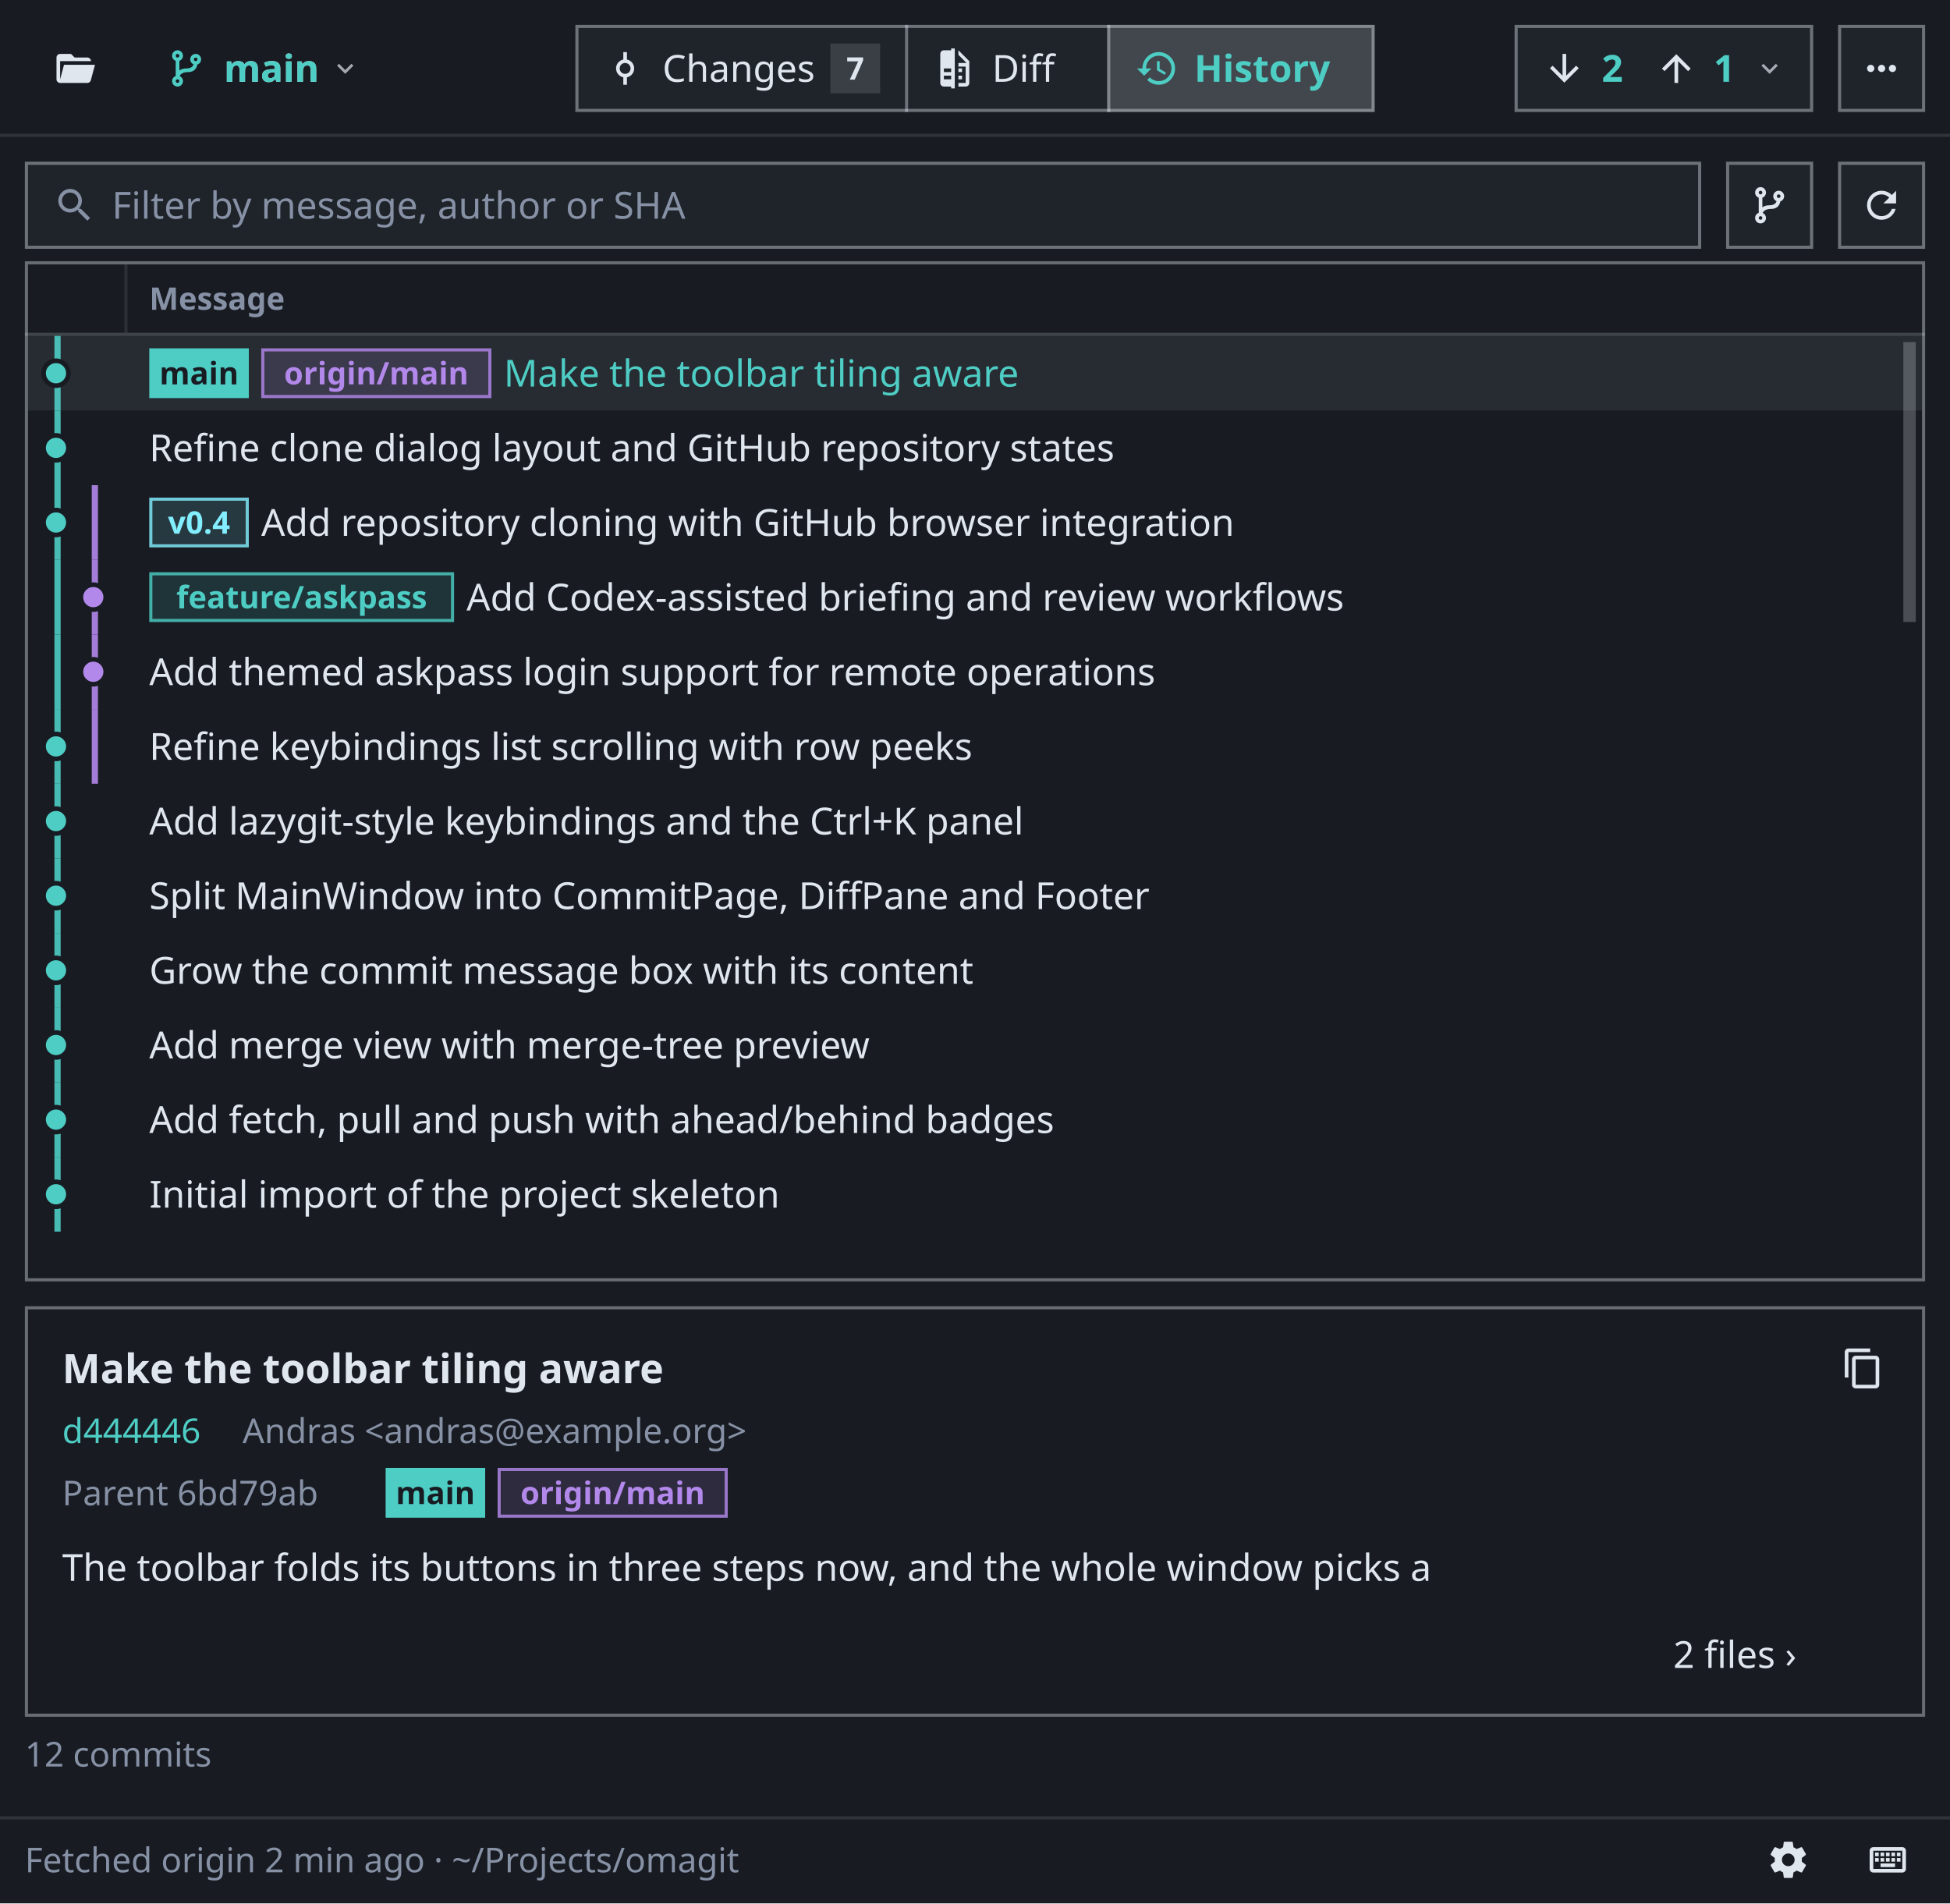
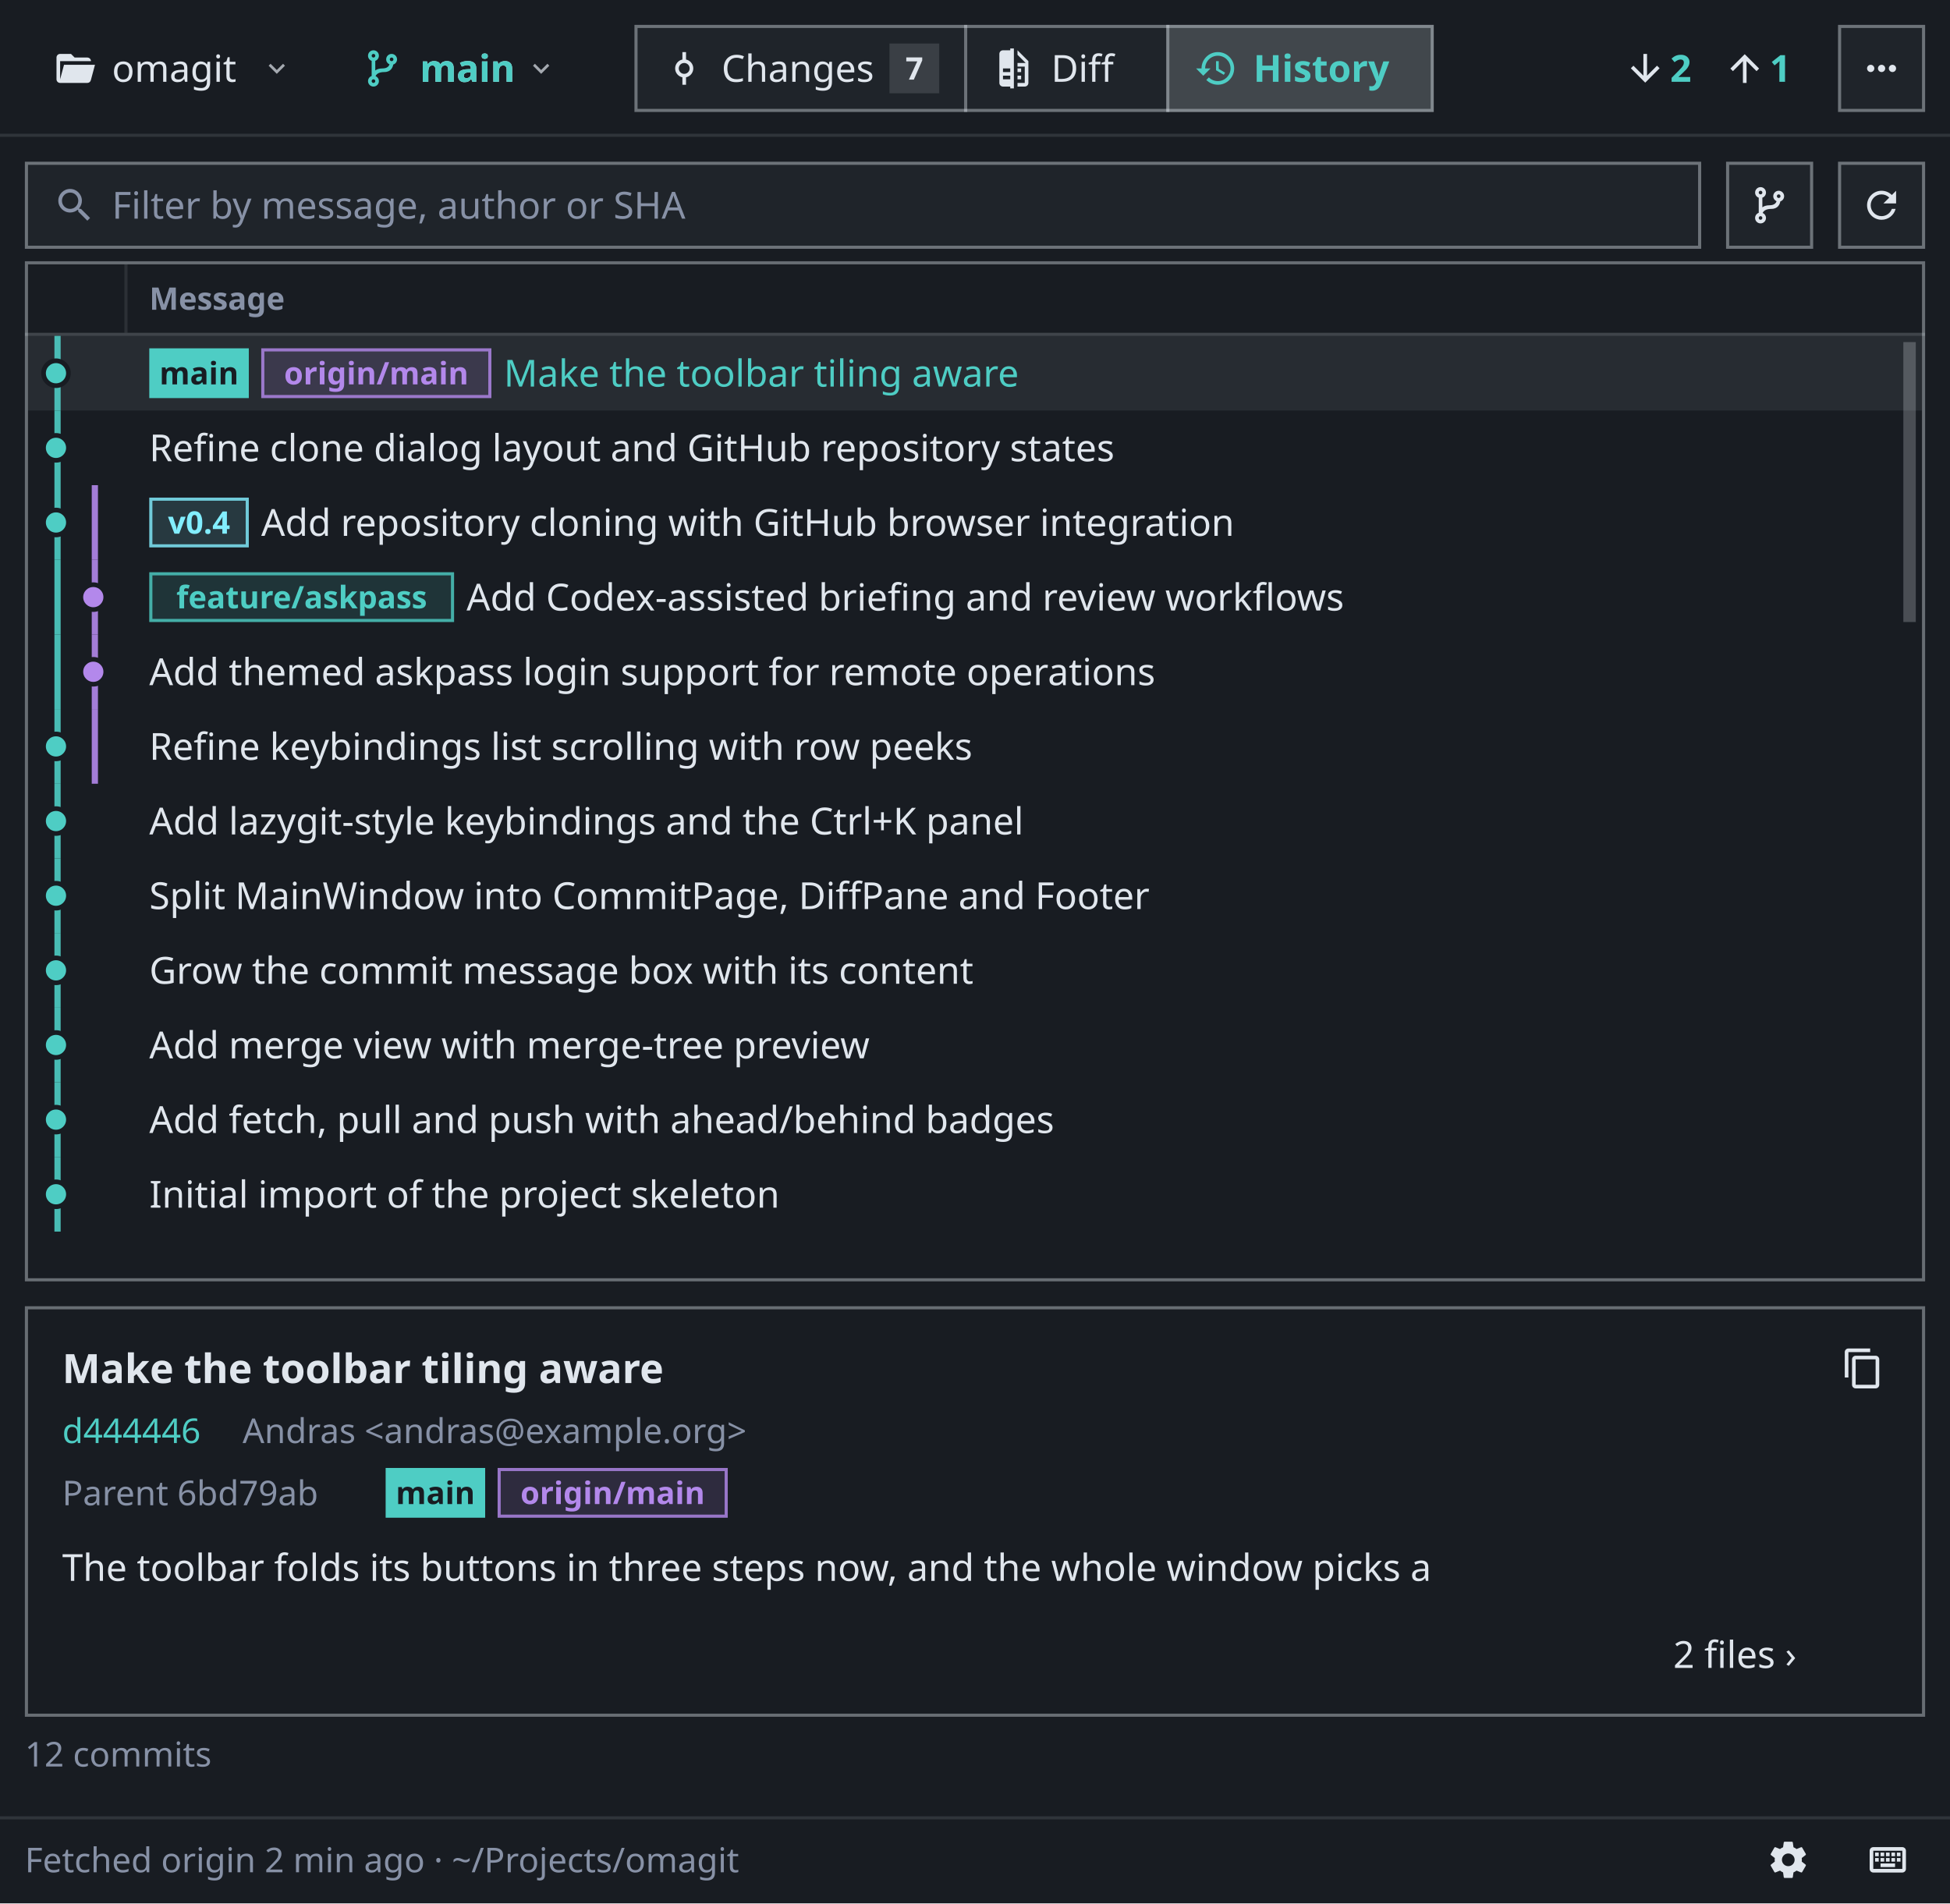
<svg xmlns="http://www.w3.org/2000/svg" id="Third · History tab" width="627" height="612" viewBox="0 0 627 612">
  <rect x="0" y="0" width="627" height="612" id="window" fill="#181c22" />
  <g id="TopBar">
    <g id="RepoChip">
      <g id="icon/folderOpen" transform="translate(17,15) scale(0.5833)">
        <path d="M19,20H4C2.89,20 2,19.1 2,18V6C2,4.89 2.89,4 4,4H10L12,6H19A2,2 0 0,1 21,8H21L4,8V18L6.14,10H23.21L20.93,18.5C20.7,19.37 19.92,20 19,20Z" fill="#e0e6ed" />
      </g>
+       <text x="36" y="26.3" font-family="JetBrains Mono" font-size="12" font-weight="400" fill="#e0e6ed" id="label" xml:space="preserve">omagit</text>
+       <g id="icon/chevron" transform="translate(83.75,16.75) scale(0.4375)">
+         <path d="M7.41,8.58L12,13.17L16.59,8.58L18,10L12,16L6,10L7.41,8.58Z" fill="#e0e6ed" fill-opacity="0.7" />
+       </g>
    </g>
    <g id="BranchChip">
-       <g id="icon/branch" transform="translate(53,15) scale(0.5833)">
+       <g id="icon/branch" transform="translate(116,15) scale(0.5833)">
        <path d="M13,14C9.64,14 8.54,15.35 8.18,16.24C9.25,16.7 10,17.76 10,19A3,3 0 0,1 7,22A3,3 0 0,1 4,19C4,17.69 4.83,16.58 6,16.17V7.83C4.83,7.42 4,6.31 4,5A3,3 0 0,1 7,2A3,3 0 0,1 10,5C10,6.31 9.17,7.42 8,7.83V13.12C8.88,12.47 10.16,12 12,12C14.67,12 15.56,10.66 15.85,9.77C14.77,9.32 14,8.25 14,7A3,3 0 0,1 17,4A3,3 0 0,1 20,7C20,8.34 19.12,9.5 17.91,9.86C17.65,11.29 16.68,14 13,14M7,18A1,1 0 0,0 6,19A1,1 0 0,0 7,20A1,1 0 0,0 8,19A1,1 0 0,0 7,18M7,4A1,1 0 0,0 6,5A1,1 0 0,0 7,6A1,1 0 0,0 8,5A1,1 0 0,0 7,4M17,6A1,1 0 0,0 16,7A1,1 0 0,0 17,8A1,1 0 0,0 18,7A1,1 0 0,0 17,6Z" fill="#4ecdc4" />
      </g>
-       <text x="72" y="26.3" font-family="JetBrains Mono" font-size="12" font-weight="700" fill="#e0e6ed" id="label" xml:space="preserve">main</text>
-       <g id="icon/chevron" transform="translate(105.75,16.75) scale(0.4375)">
+       <text x="135" y="26.3" font-family="JetBrains Mono" font-size="12" font-weight="700" fill="#e0e6ed" id="label" xml:space="preserve">main</text>
+       <g id="icon/chevron" transform="translate(168.75,16.75) scale(0.4375)">
        <path d="M7.41,8.58L12,13.17L16.59,8.58L18,10L12,16L6,10L7.41,8.58Z" fill="#e0e6ed" fill-opacity="0.7" />
      </g>
    </g>
    <g id="BranchChip/label-accent">
-       <text x="72" y="26.3" font-family="JetBrains Mono" font-size="12" font-weight="700" fill="#4ecdc4" xml:space="preserve">main</text>
+       <text x="135" y="26.3" font-family="JetBrains Mono" font-size="12" font-weight="700" fill="#4ecdc4" xml:space="preserve">main</text>
    </g>
    <g id="More">
      <rect x="591" y="8" width="28" height="28" id="fill" fill="#e0e6ed" fill-opacity="0.04" />
      <rect x="591.5" y="8.5" width="27" height="27" id="border" fill="none" stroke="#e0e6ed" stroke-width="1" stroke-opacity="0.4" />
      <g id="icon/dots" transform="translate(598,15) scale(0.5833)">
        <path d="M16,12A2,2 0 0,1 18,10A2,2 0 0,1 20,12A2,2 0 0,1 18,14A2,2 0 0,1 16,12M10,12A2,2 0 0,1 12,10A2,2 0 0,1 14,12A2,2 0 0,1 12,14A2,2 0 0,1 10,12M4,12A2,2 0 0,1 6,10A2,2 0 0,1 8,12A2,2 0 0,1 6,14A2,2 0 0,1 4,12Z" fill="#e0e6ed" />
      </g>
    </g>
    <g id="SyncDropdown">
-       <rect x="487" y="8" width="96" height="28" fill="#e0e6ed" fill-opacity="0.04" />
-       <rect x="487.5" y="8.5" width="95" height="27" fill="none" stroke="#e0e6ed" stroke-width="1" stroke-opacity="0.4" />
-       <g id="icon/down" transform="translate(496,15) scale(0.5833)">
+       <g id="icon/down" transform="translate(522,15) scale(0.5833)">
        <path d="M11,4H13V16L18.5,10.5L19.92,11.92L12,19.84L4.08,11.92L5.5,10.5L11,16V4Z" fill="#e0e6ed" />
      </g>
-       <text x="515" y="26.3" font-family="JetBrains Mono" font-size="12" font-weight="700" fill="#4ecdc4" xml:space="preserve">2</text>
-       <g id="icon/up" transform="translate(532,15) scale(0.5833)">
+       <text x="537" y="26.3" font-family="JetBrains Mono" font-size="12" font-weight="700" fill="#4ecdc4" xml:space="preserve">2</text>
+       <g id="icon/up" transform="translate(554,15) scale(0.5833)">
        <path d="M13,20H11V8L5.5,13.5L4.08,12.08L12,4.16L19.92,12.08L18.5,13.5L13,8V20Z" fill="#e0e6ed" />
      </g>
-       <text x="551" y="26.3" font-family="JetBrains Mono" font-size="12" font-weight="700" fill="#4ecdc4" xml:space="preserve">1</text>
-       <g id="icon/chevron" transform="translate(563.75,16.75) scale(0.4375)">
-         <path d="M7.41,8.58L12,13.17L16.59,8.58L18,10L12,16L6,10L7.41,8.58Z" fill="#e0e6ed" fill-opacity="0.7" />
-       </g>
+       <text x="569" y="26.3" font-family="JetBrains Mono" font-size="12" font-weight="700" fill="#4ecdc4" xml:space="preserve">1</text>
    </g>
    <g id="NavTabs">
-       <rect x="185" y="8" width="257" height="28" id="fill" fill="#e0e6ed" fill-opacity="0.04" />
+       <rect x="204" y="8" width="257" height="28" id="fill" fill="#e0e6ed" fill-opacity="0.04" />
      <g id="Segment/normal Changes">
-         <g id="icon/commit" transform="translate(194,15) scale(0.5833)">
+         <g id="icon/commit" transform="translate(213,15) scale(0.5833)">
          <path d="M17,12C17,14.42 15.28,16.44 13,16.9V21H11V16.9C8.72,16.44 7,14.42 7,12C7,9.58 8.72,7.56 11,7.1V3H13V7.1C15.28,7.56 17,9.58 17,12M12,9A3,3 0 0,0 9,12A3,3 0 0,0 12,15A3,3 0 0,0 15,12A3,3 0 0,0 12,9Z" fill="#e0e6ed" />
        </g>
-         <text x="213" y="26.3" font-family="JetBrains Mono" font-size="12" font-weight="400" fill="#e0e6ed" xml:space="preserve">Changes</text>
-         <rect x="267" y="14" width="16" height="16" fill="#e0e6ed" fill-opacity="0.14" />
-         <text x="275" y="25.6" font-family="JetBrains Mono" font-size="10" font-weight="700" fill="#e0e6ed" text-anchor="middle" xml:space="preserve">7</text>
+         <text x="232" y="26.3" font-family="JetBrains Mono" font-size="12" font-weight="400" fill="#e0e6ed" xml:space="preserve">Changes</text>
+         <rect x="286" y="14" width="16" height="16" fill="#e0e6ed" fill-opacity="0.14" />
+         <text x="294" y="25.6" font-family="JetBrains Mono" font-size="10" font-weight="700" fill="#e0e6ed" text-anchor="middle" xml:space="preserve">7</text>
      </g>
      <g id="Segment/normal Diff">
-         <g id="icon/diff" transform="translate(300,15) scale(0.5833)">
+         <g id="icon/diff" transform="translate(319,15) scale(0.5833)">
          <path d="M10,18H6V16H10V18M10,14H6V12H10V14M10,1V2H6C4.89,2 4,2.89 4,4V20A2,2 0 0,0 6,22H10V23H12V1H10M20,8V20C20,21.11 19.11,22 18,22H14V20H18V11H14V9H18.5L14,4.5V2L20,8M16,14H14V12H16V14M16,18H14V16H16V18Z" fill="#e0e6ed" />
        </g>
-         <text x="319" y="26.3" font-family="JetBrains Mono" font-size="12" font-weight="400" fill="#e0e6ed" xml:space="preserve">Diff</text>
-       </g>
-       <rect x="291" y="8" width="1" height="28" fill="#e0e6ed" fill-opacity="0.4" />
+         <text x="338" y="26.3" font-family="JetBrains Mono" font-size="12" font-weight="400" fill="#e0e6ed" xml:space="preserve">Diff</text>
+       </g>
+       <rect x="310" y="8" width="1" height="28" fill="#e0e6ed" fill-opacity="0.4" />
      <g id="Segment/selected History">
-         <rect x="356" y="8" width="86" height="28" fill="#e0e6ed" fill-opacity="0.18" />
-         <g id="icon/history" transform="translate(365,15) scale(0.5833)">
+         <rect x="375" y="8" width="86" height="28" fill="#e0e6ed" fill-opacity="0.18" />
+         <g id="icon/history" transform="translate(384,15) scale(0.5833)">
          <path d="M13.5,8H12V13L16.28,15.54L17,14.33L13.5,12.25V8M13,3A9,9 0 0,0 4,12H1L4.96,16.03L9,12H6A7,7 0 0,1 13,5A7,7 0 0,1 20,12A7,7 0 0,1 13,19C11.07,19 9.32,18.21 8.06,16.94L6.64,18.36C8.27,20 10.5,21 13,21A9,9 0 0,0 22,12A9,9 0 0,0 13,3" fill="#4ecdc4" />
        </g>
-         <text x="384" y="26.3" font-family="JetBrains Mono" font-size="12" font-weight="700" fill="#4ecdc4" xml:space="preserve">History</text>
-       </g>
-       <rect x="356" y="8" width="1" height="28" fill="#e0e6ed" fill-opacity="0.4" />
-       <rect x="185.5" y="8.5" width="256" height="27" id="border" fill="none" stroke="#e0e6ed" stroke-width="1" stroke-opacity="0.4" />
+         <text x="403" y="26.3" font-family="JetBrains Mono" font-size="12" font-weight="700" fill="#4ecdc4" xml:space="preserve">History</text>
+       </g>
+       <rect x="375" y="8" width="1" height="28" fill="#e0e6ed" fill-opacity="0.4" />
+       <rect x="204.5" y="8.5" width="256" height="27" id="border" fill="none" stroke="#e0e6ed" stroke-width="1" stroke-opacity="0.4" />
    </g>
    <rect x="0" y="43" width="627" height="1" fill="#e0e6ed" fill-opacity="0.12" />
  </g>
  <g id="Footer">
    <rect x="0" y="584" width="627" height="1" fill="#e0e6ed" fill-opacity="0.12" />
    <text x="8" y="602.0" font-family="JetBrains Mono" font-size="11" font-weight="400" fill="#8791a6" xml:space="preserve">Fetched origin 2 min ago · ~/Projects/omagit</text>
    <g id="Settings">
      <g id="icon/cog" transform="translate(568,591) scale(0.5833)">
        <path d="M12,15.5A3.5,3.5 0 0,1 8.5,12A3.5,3.5 0 0,1 12,8.5A3.5,3.5 0 0,1 15.5,12A3.5,3.5 0 0,1 12,15.5M19.43,12.97C19.47,12.65 19.5,12.33 19.5,12C19.5,11.67 19.47,11.34 19.43,11L21.54,9.37C21.73,9.22 21.78,8.95 21.66,8.73L19.66,5.27C19.54,5.05 19.27,4.96 19.05,5.05L16.56,6.05C16.04,5.66 15.5,5.32 14.87,5.07L14.5,2.42C14.46,2.18 14.25,2 14,2H10C9.75,2 9.54,2.18 9.5,2.42L9.13,5.07C8.5,5.32 7.96,5.66 7.44,6.05L4.95,5.05C4.73,4.96 4.46,5.05 4.34,5.27L2.34,8.73C2.21,8.95 2.27,9.22 2.46,9.37L4.57,11C4.53,11.34 4.5,11.67 4.5,12C4.5,12.33 4.53,12.65 4.57,12.97L2.46,14.63C2.27,14.78 2.21,15.05 2.34,15.27L4.34,18.73C4.46,18.95 4.73,19.03 4.95,18.95L7.44,17.94C7.96,18.34 8.5,18.68 9.13,18.93L9.5,21.58C9.54,21.82 9.75,22 10,22H14C14.25,22 14.46,21.82 14.5,21.58L14.87,18.93C15.5,18.67 16.04,18.34 16.56,17.94L19.05,18.95C19.27,19.03 19.54,18.95 19.66,18.73L21.66,15.27C21.78,15.05 21.73,14.78 21.54,14.63L19.43,12.97Z" fill="#e0e6ed" />
      </g>
    </g>
    <g id="Keybindings">
      <g id="icon/keyboard" transform="translate(600,591) scale(0.5833)">
        <path d="M4,5A2,2 0 0,0 2,7V17A2,2 0 0,0 4,19H20A2,2 0 0,0 22,17V7A2,2 0 0,0 20,5H4M4,7H20V17H4V7M5,8V10H7V8H5M8,8V10H10V8H8M11,8V10H13V8H11M14,8V10H16V8H14M17,8V10H19V8H17M5,11V13H7V11H5M8,11V13H10V11H8M11,11V13H13V11H11M14,11V13H16V11H14M17,11V13H19V11H17M8,14V16H16V14H8Z" fill="#e0e6ed" />
      </g>
    </g>
  </g>
  <g id="HistoryPage">
    <g id="Field/normal">
      <rect x="8" y="52" width="539" height="28" id="fill" fill="#e0e6ed" fill-opacity="0.04" />
      <rect x="8.5" y="52.5" width="538" height="27" id="border" fill="none" stroke="#e0e6ed" stroke-width="1" stroke-opacity="0.4" />
      <g id="icon/search" transform="translate(17,59) scale(0.5833)">
        <path d="M9.5,3A6.5,6.5 0 0,1 16,9.5C16,11.11 15.41,12.59 14.44,13.73L14.71,14H15.5L20.5,19L19,20.5L14,15.5V14.71L13.73,14.44C12.59,15.41 11.11,16 9.5,16A6.5,6.5 0 0,1 3,9.5A6.5,6.5 0 0,1 9.5,3M9.5,5C7,5 5,7 5,9.5C5,12 7,14 9.5,14C12,14 14,12 14,9.5C14,7 12,5 9.5,5Z" fill="#8791a6" />
      </g>
      <text x="36" y="70.3" font-family="JetBrains Mono" font-size="12" font-weight="400" fill="#8791a6" id="placeholder" xml:space="preserve">Filter by message, author or SHA</text>
    </g>
    <g id="AllBranches">
      <rect x="555" y="52" width="28" height="28" id="fill" fill="#e0e6ed" fill-opacity="0.04" />
      <rect x="555.5" y="52.5" width="27" height="27" id="border" fill="none" stroke="#e0e6ed" stroke-width="1" stroke-opacity="0.4" />
      <g id="icon/branch" transform="translate(562,59) scale(0.5833)">
        <path d="M13,14C9.64,14 8.54,15.35 8.18,16.24C9.25,16.7 10,17.76 10,19A3,3 0 0,1 7,22A3,3 0 0,1 4,19C4,17.69 4.83,16.58 6,16.17V7.83C4.83,7.42 4,6.31 4,5A3,3 0 0,1 7,2A3,3 0 0,1 10,5C10,6.31 9.17,7.42 8,7.83V13.12C8.88,12.47 10.16,12 12,12C14.67,12 15.56,10.66 15.85,9.77C14.77,9.32 14,8.25 14,7A3,3 0 0,1 17,4A3,3 0 0,1 20,7C20,8.34 19.12,9.5 17.91,9.86C17.65,11.29 16.68,14 13,14M7,18A1,1 0 0,0 6,19A1,1 0 0,0 7,20A1,1 0 0,0 8,19A1,1 0 0,0 7,18M7,4A1,1 0 0,0 6,5A1,1 0 0,0 7,6A1,1 0 0,0 8,5A1,1 0 0,0 7,4M17,6A1,1 0 0,0 16,7A1,1 0 0,0 17,8A1,1 0 0,0 18,7A1,1 0 0,0 17,6Z" fill="#e0e6ed" />
      </g>
    </g>
    <g id="Refresh">
      <rect x="591" y="52" width="28" height="28" id="fill" fill="#e0e6ed" fill-opacity="0.04" />
      <rect x="591.5" y="52.5" width="27" height="27" id="border" fill="none" stroke="#e0e6ed" stroke-width="1" stroke-opacity="0.4" />
      <g id="icon/refresh" transform="translate(598,59) scale(0.5833)">
        <path d="M17.65,6.35C16.2,4.9 14.21,4 12,4A8,8 0 0,0 4,12A8,8 0 0,0 12,20C15.73,20 18.84,17.45 19.73,14H17.65C16.83,16.33 14.61,18 12,18A6,6 0 0,1 6,12A6,6 0 0,1 12,6C13.66,6 15.14,6.69 16.22,7.78L13,11H20V4L17.65,6.35Z" fill="#e0e6ed" />
      </g>
    </g>
    <g id="CommitsTable">
      <rect x="8.5" y="84.5" width="610" height="327" fill="none" stroke="#e0e6ed" stroke-width="1" stroke-opacity="0.4" />
      <rect x="8" y="107" width="611" height="1" fill="#e0e6ed" fill-opacity="0.2" />
      <rect x="40" y="85" width="1" height="22" fill="#e0e6ed" fill-opacity="0.1" />
      <text x="48" y="99.6" font-family="JetBrains Mono" font-size="10" font-weight="700" fill="#8791a6" xml:space="preserve">Message</text>
      <g id="CommitRow/selected d444446">
        <rect x="9" y="108" width="609" height="24" fill="#e0e6ed" fill-opacity="0.08" />
        <rect x="17.5" y="108" width="2" height="24" fill="#4ecdc4" fill-opacity="0.9" />
        <circle cx="18" cy="120" r="4" fill="#4ecdc4" stroke="#181c22" stroke-width="1.5" />
        <g id="RefChip/head main">
          <rect x="48" y="112" width="32" height="16" fill="#4ecdc4" />
          <text x="64" y="123.6" font-family="JetBrains Mono" font-size="10" font-weight="700" fill="#181c22" text-anchor="middle" xml:space="preserve">main</text>
        </g>
        <g id="RefChip/remote origin/main">
          <rect x="84" y="112" width="74" height="16" fill="#b388eb" fill-opacity="0.14" />
          <rect x="84.5" y="112.5" width="73" height="15" fill="none" stroke="#b388eb" stroke-width="1" stroke-opacity="0.8" />
          <text x="121" y="123.6" font-family="JetBrains Mono" font-size="10" font-weight="700" fill="#b388eb" text-anchor="middle" xml:space="preserve">origin/main</text>
        </g>
        <text x="162" y="124.3" font-family="JetBrains Mono" font-size="12" font-weight="400" fill="#4ecdc4" xml:space="preserve">Make the toolbar tiling aware</text>
      </g>
      <g id="CommitRow/normal 6bd79ab">
        <rect x="17.5" y="132" width="2" height="24" fill="#4ecdc4" fill-opacity="0.9" />
        <circle cx="18" cy="144" r="4" fill="#4ecdc4" stroke="#181c22" stroke-width="1.5" />
        <text x="48" y="148.3" font-family="JetBrains Mono" font-size="12" font-weight="400" fill="#e0e6ed" xml:space="preserve">Refine clone dialog layout and GitHub repository states</text>
      </g>
      <g id="CommitRow/normal 14d6d14">
        <rect x="17.5" y="156" width="2" height="24" fill="#4ecdc4" fill-opacity="0.9" />
        <rect x="29.5" y="156" width="2" height="24" fill="#b388eb" fill-opacity="0.9" />
        <circle cx="18" cy="168" r="4" fill="#4ecdc4" stroke="#181c22" stroke-width="1.5" />
        <g id="RefChip/tag v0.4">
          <rect x="48" y="160" width="32" height="16" fill="#82eeff" fill-opacity="0.14" />
          <rect x="48.5" y="160.5" width="31" height="15" fill="none" stroke="#82eeff" stroke-width="1" stroke-opacity="0.8" />
          <text x="64" y="171.6" font-family="JetBrains Mono" font-size="10" font-weight="700" fill="#82eeff" text-anchor="middle" xml:space="preserve">v0.4</text>
        </g>
        <text x="84" y="172.3" font-family="JetBrains Mono" font-size="12" font-weight="400" fill="#e0e6ed" xml:space="preserve">Add repository cloning with GitHub browser integration</text>
      </g>
      <g id="CommitRow/normal 2258b52">
        <rect x="17.5" y="180" width="2" height="24" fill="#4ecdc4" fill-opacity="0.9" />
        <rect x="29.5" y="180" width="2" height="24" fill="#b388eb" fill-opacity="0.9" />
        <circle cx="30" cy="192" r="4" fill="#b388eb" stroke="#181c22" stroke-width="1.5" />
        <g id="RefChip/local feature/askpass">
          <rect x="48" y="184" width="98" height="16" fill="#4ecdc4" fill-opacity="0.14" />
          <rect x="48.5" y="184.5" width="97" height="15" fill="none" stroke="#4ecdc4" stroke-width="1" stroke-opacity="0.8" />
          <text x="97" y="195.6" font-family="JetBrains Mono" font-size="10" font-weight="700" fill="#4ecdc4" text-anchor="middle" xml:space="preserve">feature/askpass</text>
        </g>
        <text x="150" y="196.3" font-family="JetBrains Mono" font-size="12" font-weight="400" fill="#e0e6ed" xml:space="preserve">Add Codex-assisted briefing and review workflows</text>
      </g>
      <g id="CommitRow/normal 264ad70">
        <rect x="17.5" y="204" width="2" height="24" fill="#4ecdc4" fill-opacity="0.9" />
        <rect x="29.5" y="204" width="2" height="24" fill="#b388eb" fill-opacity="0.9" />
        <circle cx="30" cy="216" r="4" fill="#b388eb" stroke="#181c22" stroke-width="1.5" />
        <text x="48" y="220.3" font-family="JetBrains Mono" font-size="12" font-weight="400" fill="#e0e6ed" xml:space="preserve">Add themed askpass login support for remote operations</text>
      </g>
      <g id="CommitRow/normal 571c560">
        <rect x="17.5" y="228" width="2" height="24" fill="#4ecdc4" fill-opacity="0.9" />
        <rect x="29.5" y="228" width="2" height="24" fill="#b388eb" fill-opacity="0.9" />
        <circle cx="18" cy="240" r="4" fill="#4ecdc4" stroke="#181c22" stroke-width="1.5" />
        <text x="48" y="244.3" font-family="JetBrains Mono" font-size="12" font-weight="400" fill="#e0e6ed" xml:space="preserve">Refine keybindings list scrolling with row peeks</text>
      </g>
      <g id="CommitRow/normal 9d101a1">
        <rect x="17.5" y="252" width="2" height="24" fill="#4ecdc4" fill-opacity="0.9" />
        <circle cx="18" cy="264" r="4" fill="#4ecdc4" stroke="#181c22" stroke-width="1.5" />
        <text x="48" y="268.3" font-family="JetBrains Mono" font-size="12" font-weight="400" fill="#e0e6ed" xml:space="preserve">Add lazygit-style keybindings and the Ctrl+K panel</text>
      </g>
      <g id="CommitRow/normal 3fa02c9">
        <rect x="17.5" y="276" width="2" height="24" fill="#4ecdc4" fill-opacity="0.9" />
        <circle cx="18" cy="288" r="4" fill="#4ecdc4" stroke="#181c22" stroke-width="1.5" />
        <text x="48" y="292.3" font-family="JetBrains Mono" font-size="12" font-weight="400" fill="#e0e6ed" xml:space="preserve">Split MainWindow into CommitPage, DiffPane and Footer</text>
      </g>
      <g id="CommitRow/normal b71e0d2">
        <rect x="17.5" y="300" width="2" height="24" fill="#4ecdc4" fill-opacity="0.9" />
        <circle cx="18" cy="312" r="4" fill="#4ecdc4" stroke="#181c22" stroke-width="1.5" />
        <text x="48" y="316.3" font-family="JetBrains Mono" font-size="12" font-weight="400" fill="#e0e6ed" xml:space="preserve">Grow the commit message box with its content</text>
      </g>
      <g id="CommitRow/normal aa90c11">
        <rect x="17.5" y="324" width="2" height="24" fill="#4ecdc4" fill-opacity="0.9" />
        <circle cx="18" cy="336" r="4" fill="#4ecdc4" stroke="#181c22" stroke-width="1.5" />
        <text x="48" y="340.3" font-family="JetBrains Mono" font-size="12" font-weight="400" fill="#e0e6ed" xml:space="preserve">Add merge view with merge-tree preview</text>
      </g>
      <g id="CommitRow/normal 0c4e77d">
        <rect x="17.5" y="348" width="2" height="24" fill="#4ecdc4" fill-opacity="0.9" />
        <circle cx="18" cy="360" r="4" fill="#4ecdc4" stroke="#181c22" stroke-width="1.5" />
        <text x="48" y="364.3" font-family="JetBrains Mono" font-size="12" font-weight="400" fill="#e0e6ed" xml:space="preserve">Add fetch, pull and push with ahead/behind badges</text>
      </g>
      <g id="CommitRow/normal 77b3d90">
        <rect x="17.5" y="372" width="2" height="24" fill="#4ecdc4" fill-opacity="0.9" />
        <circle cx="18" cy="384" r="4" fill="#4ecdc4" stroke="#181c22" stroke-width="1.5" />
        <text x="48" y="388.3" font-family="JetBrains Mono" font-size="12" font-weight="400" fill="#e0e6ed" xml:space="preserve">Initial import of the project skeleton</text>
      </g>
      <rect x="612" y="110" width="4" height="90" id="Scrollbar" fill="#e0e6ed" fill-opacity="0.25" />
    </g>
    <g id="CommitDetails">
      <rect x="8.5" y="420.5" width="610" height="131" fill="none" stroke="#e0e6ed" stroke-width="1" stroke-opacity="0.4" />
      <g id="CopySha">
        <g id="icon/copy" transform="translate(592,433) scale(0.5833)">
          <path d="M19,21H8V7H19M19,5H8A2,2 0 0,0 6,7V21A2,2 0 0,0 8,23H19A2,2 0 0,0 21,21V7A2,2 0 0,0 19,5M16,1H4A2,2 0 0,0 2,3V17H4V3H16V1Z" fill="#e0e6ed" />
        </g>
      </g>
      <text x="20" y="444.7" font-family="JetBrains Mono" font-size="13" font-weight="700" fill="#e0e6ed" xml:space="preserve">Make the toolbar tiling aware</text>
      <text x="20" y="464.0" font-family="JetBrains Mono" font-size="11" font-weight="400" fill="#4ecdc4" xml:space="preserve">d444446</text>
      <text x="78" y="464.0" font-family="JetBrains Mono" font-size="11" font-weight="400" fill="#8791a6" xml:space="preserve">Andras &lt;andras@example.org&gt;</text>
      <text x="20" y="484.0" font-family="JetBrains Mono" font-size="11" font-weight="400" fill="#8791a6" xml:space="preserve">Parent 6bd79ab</text>
      <g id="RefChip/head main">
        <rect x="124" y="472" width="32" height="16" fill="#4ecdc4" />
        <text x="140" y="483.6" font-family="JetBrains Mono" font-size="10" font-weight="700" fill="#181c22" text-anchor="middle" xml:space="preserve">main</text>
      </g>
      <g id="RefChip/remote origin/main">
        <rect x="160" y="472" width="74" height="16" fill="#b388eb" fill-opacity="0.14" />
        <rect x="160.5" y="472.5" width="73" height="15" fill="none" stroke="#b388eb" stroke-width="1" stroke-opacity="0.8" />
        <text x="197" y="483.6" font-family="JetBrains Mono" font-size="10" font-weight="700" fill="#b388eb" text-anchor="middle" xml:space="preserve">origin/main</text>
      </g>
      <text x="20" y="508.3" font-family="JetBrains Mono" font-size="12" font-weight="400" fill="#e0e6ed" xml:space="preserve">The toolbar folds its buttons in three steps now, and the whole window picks a</text>
      <g id="ShowFiles">
        <text x="538" y="536.3" font-family="JetBrains Mono" font-size="12" font-weight="400" fill="#e0e6ed" id="label" xml:space="preserve">2 files ›</text>
      </g>
    </g>
    <text x="8" y="568.0" font-family="JetBrains Mono" font-size="11" font-weight="400" fill="#8791a6" xml:space="preserve">12 commits</text>
  </g>
</svg>
